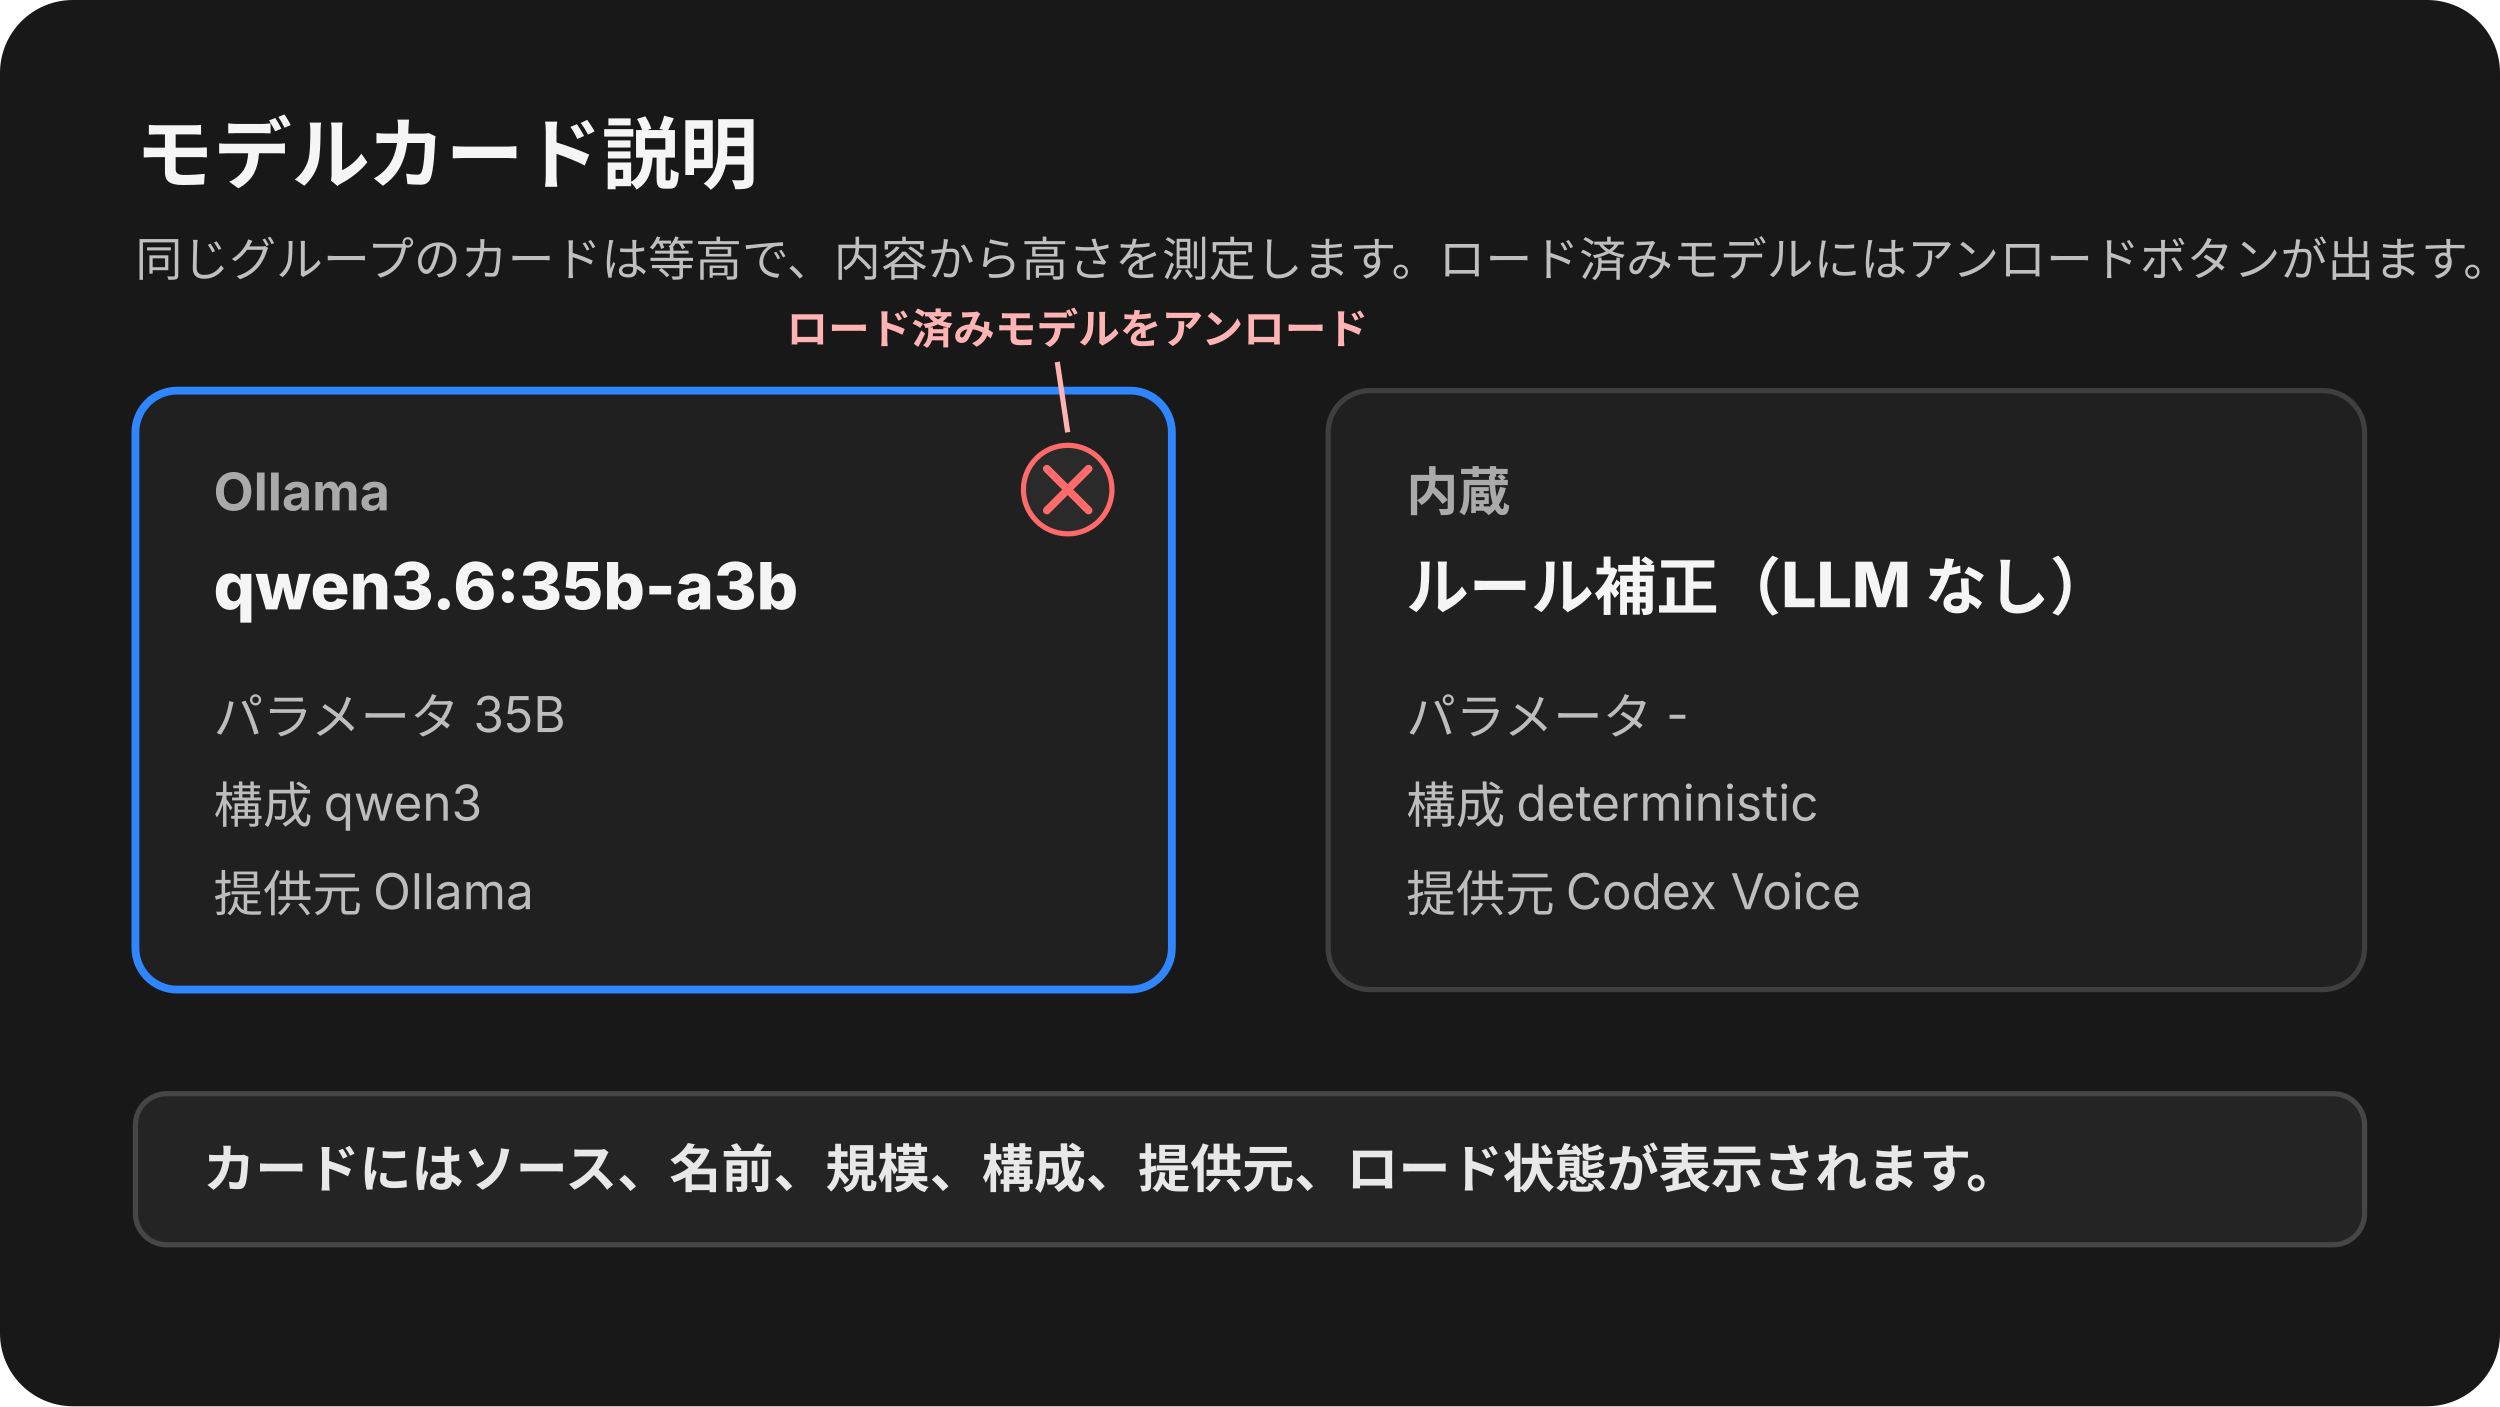
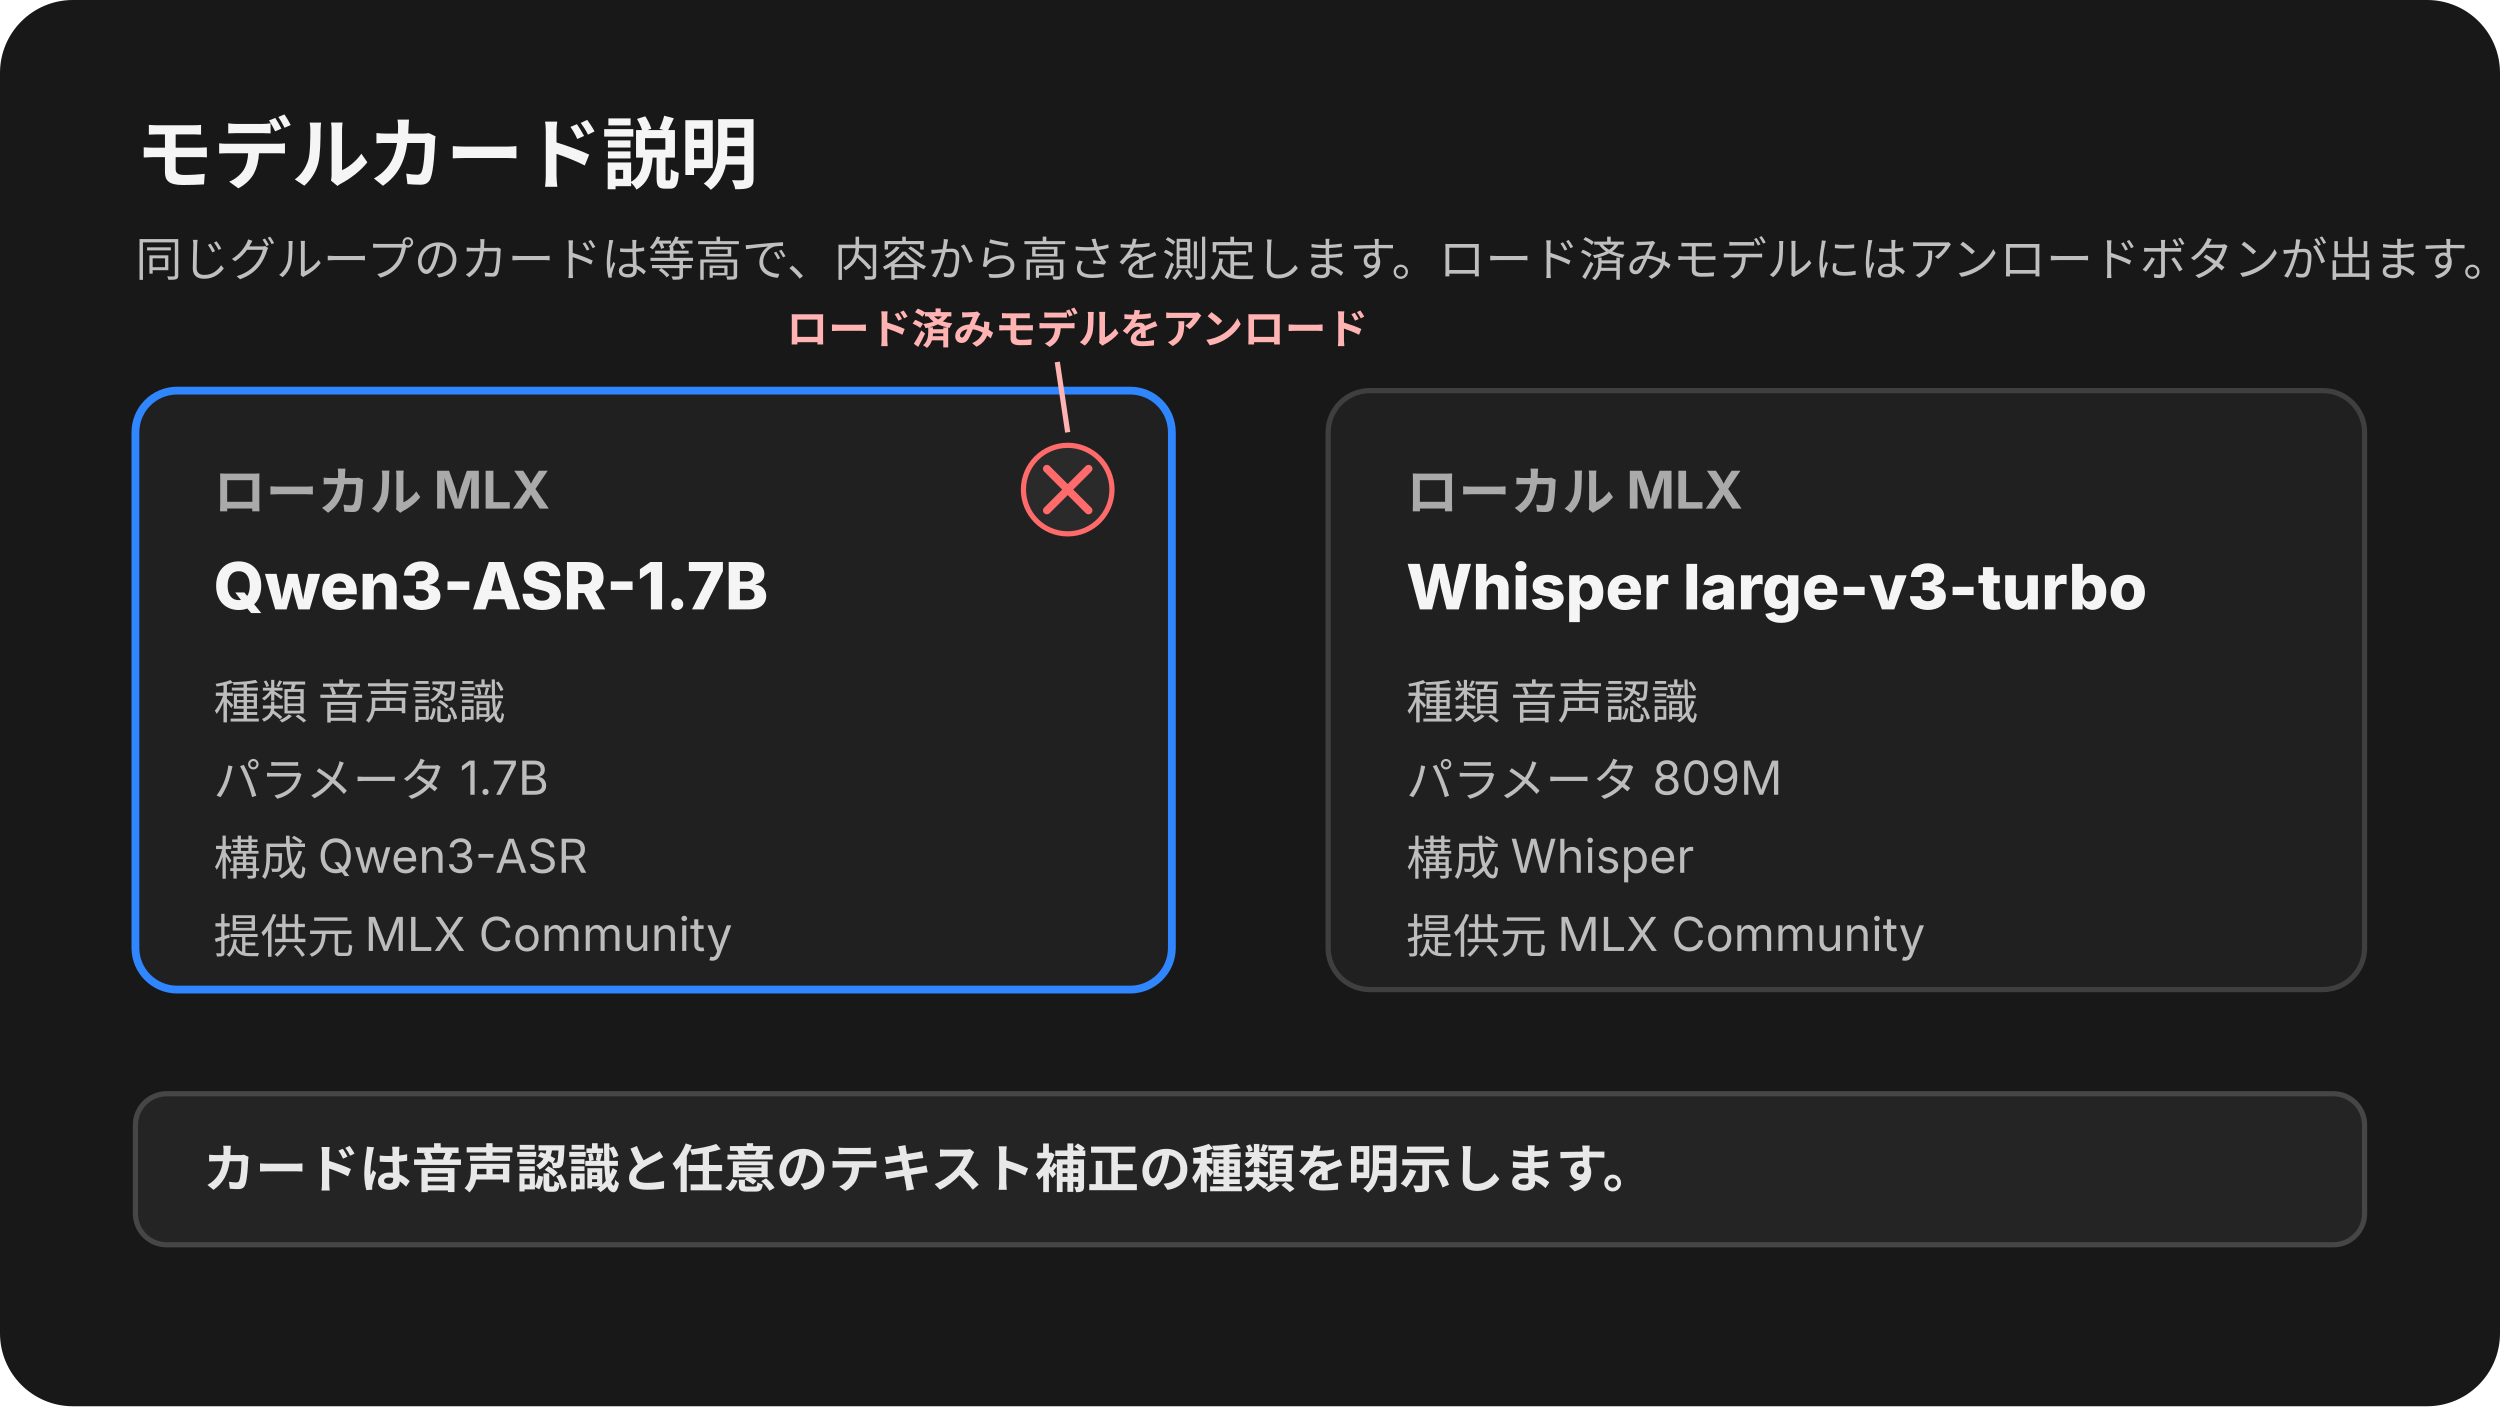
<svg xmlns="http://www.w3.org/2000/svg" width="960" height="540" viewBox="0 0 960 540" role="img" aria-labelledby="title desc">
  <rect width="960" height="540" rx="28" fill="#181818" />
  <text x="52" y="70" fill="#f5f5f5" font-family="-apple-system,BlinkMacSystemFont,Segoe UI,sans-serif" font-size="30" font-weight="800">モデルカード説明</text>
  <text x="52" y="106" fill="#bfbfbf" font-family="-apple-system,BlinkMacSystemFont,Segoe UI,sans-serif" font-size="18">同じグループのカードは等高で、内容から高さを測定します。ロード済みモデルにはアンロードボタンが出ます。</text>
  <rect x="52" y="150" width="398" height="230" rx="16" fill="#202020" stroke="#2f86ff" stroke-width="3" />
-   <text x="82" y="196" fill="#aaaaaa" font-family="-apple-system,BlinkMacSystemFont,Segoe UI,sans-serif" font-size="20" font-weight="700">Ollama</text>
-   <text x="82" y="234" fill="#f5f5f5" font-family="-apple-system,BlinkMacSystemFont,Segoe UI,sans-serif" font-size="25" font-weight="800">qwen3.6:35b-a3b</text>
-   <text x="82" y="282" fill="#bdbdbd" font-family="-apple-system,BlinkMacSystemFont,Segoe UI,sans-serif" font-size="19">パラメータ    35B</text>
-   <text x="82" y="316" fill="#bdbdbd" font-family="-apple-system,BlinkMacSystemFont,Segoe UI,sans-serif" font-size="19">構成          qwen3</text>
-   <text x="82" y="350" fill="#bdbdbd" font-family="-apple-system,BlinkMacSystemFont,Segoe UI,sans-serif" font-size="19">提供元        Ollama</text>
+   <text x="82" y="196" fill="#aaaaaa" font-family="-apple-system,BlinkMacSystemFont,Segoe UI,sans-serif" font-size="20" font-weight="700">ローカル MLX</text>
+   <text x="82" y="234" fill="#f5f5f5" font-family="-apple-system,BlinkMacSystemFont,Segoe UI,sans-serif" font-size="25" font-weight="800">Qwen3-ASR-1.7B</text>
+   <text x="82" y="276" fill="#bdbdbd" font-family="-apple-system,BlinkMacSystemFont,Segoe UI,sans-serif" font-size="18">種類          音声認識</text>
+   <text x="82" y="306" fill="#bdbdbd" font-family="-apple-system,BlinkMacSystemFont,Segoe UI,sans-serif" font-size="18">パラメータ    1.7B</text>
+   <text x="82" y="336" fill="#bdbdbd" font-family="-apple-system,BlinkMacSystemFont,Segoe UI,sans-serif" font-size="18">構成          Qwen3-ASR</text>
+   <text x="82" y="366" fill="#bdbdbd" font-family="-apple-system,BlinkMacSystemFont,Segoe UI,sans-serif" font-size="18">提供元        MLX Community</text>
  <circle cx="410" cy="188" r="17" fill="#2a2a2a" stroke="#ff6b6b" stroke-width="2" />
  <path d="M402 180 L418 196 M418 180 L402 196" stroke="#ff6b6b" stroke-width="3" stroke-linecap="round" />
  <text x="302" y="132" fill="#ffb3b3" font-family="-apple-system,BlinkMacSystemFont,Segoe UI,sans-serif" font-size="16" font-weight="700">ロード済みモデルをアンロード</text>
  <path d="M406 139 L410 166" stroke="#ffb3b3" stroke-width="2" />
  <rect x="510" y="150" width="398" height="230" rx="16" fill="#202020" stroke="#3f3f3f" stroke-width="2" />
-   <text x="540" y="196" fill="#aaaaaa" font-family="-apple-system,BlinkMacSystemFont,Segoe UI,sans-serif" font-size="20" font-weight="700">内蔵</text>
-   <text x="540" y="234" fill="#f5f5f5" font-family="-apple-system,BlinkMacSystemFont,Segoe UI,sans-serif" font-size="24" font-weight="800">ルール補正（LLM なし）</text>
-   <text x="540" y="282" fill="#bdbdbd" font-family="-apple-system,BlinkMacSystemFont,Segoe UI,sans-serif" font-size="19">パラメータ    -</text>
-   <text x="540" y="316" fill="#bdbdbd" font-family="-apple-system,BlinkMacSystemFont,Segoe UI,sans-serif" font-size="19">構成          deterministic</text>
-   <text x="540" y="350" fill="#bdbdbd" font-family="-apple-system,BlinkMacSystemFont,Segoe UI,sans-serif" font-size="19">提供元        Codex Voice</text>
+   <text x="540" y="196" fill="#aaaaaa" font-family="-apple-system,BlinkMacSystemFont,Segoe UI,sans-serif" font-size="20" font-weight="700">ローカル MLX</text>
+   <text x="540" y="234" fill="#f5f5f5" font-family="-apple-system,BlinkMacSystemFont,Segoe UI,sans-serif" font-size="24" font-weight="800">Whisper large-v3-turbo</text>
+   <text x="540" y="276" fill="#bdbdbd" font-family="-apple-system,BlinkMacSystemFont,Segoe UI,sans-serif" font-size="18">種類          音声認識</text>
+   <text x="540" y="306" fill="#bdbdbd" font-family="-apple-system,BlinkMacSystemFont,Segoe UI,sans-serif" font-size="18">パラメータ    809M</text>
+   <text x="540" y="336" fill="#bdbdbd" font-family="-apple-system,BlinkMacSystemFont,Segoe UI,sans-serif" font-size="18">構成          Whisper</text>
+   <text x="540" y="366" fill="#bdbdbd" font-family="-apple-system,BlinkMacSystemFont,Segoe UI,sans-serif" font-size="18">提供元        MLX Community</text>
  <rect x="52" y="420" width="856" height="58" rx="12" fill="#242424" stroke="#464646" stroke-width="2" />
-   <text x="78" y="456" fill="#e8e8e8" font-family="-apple-system,BlinkMacSystemFont,Segoe UI,sans-serif" font-size="20" font-weight="700">カードにはソース、名前、規模、構成、提供元、ロード状態が表示されます。</text>
+   <text x="78" y="456" fill="#e8e8e8" font-family="-apple-system,BlinkMacSystemFont,Segoe UI,sans-serif" font-size="20" font-weight="700">カードは音声認識と任意のテキスト補正の種類を明示します。</text>
</svg>
